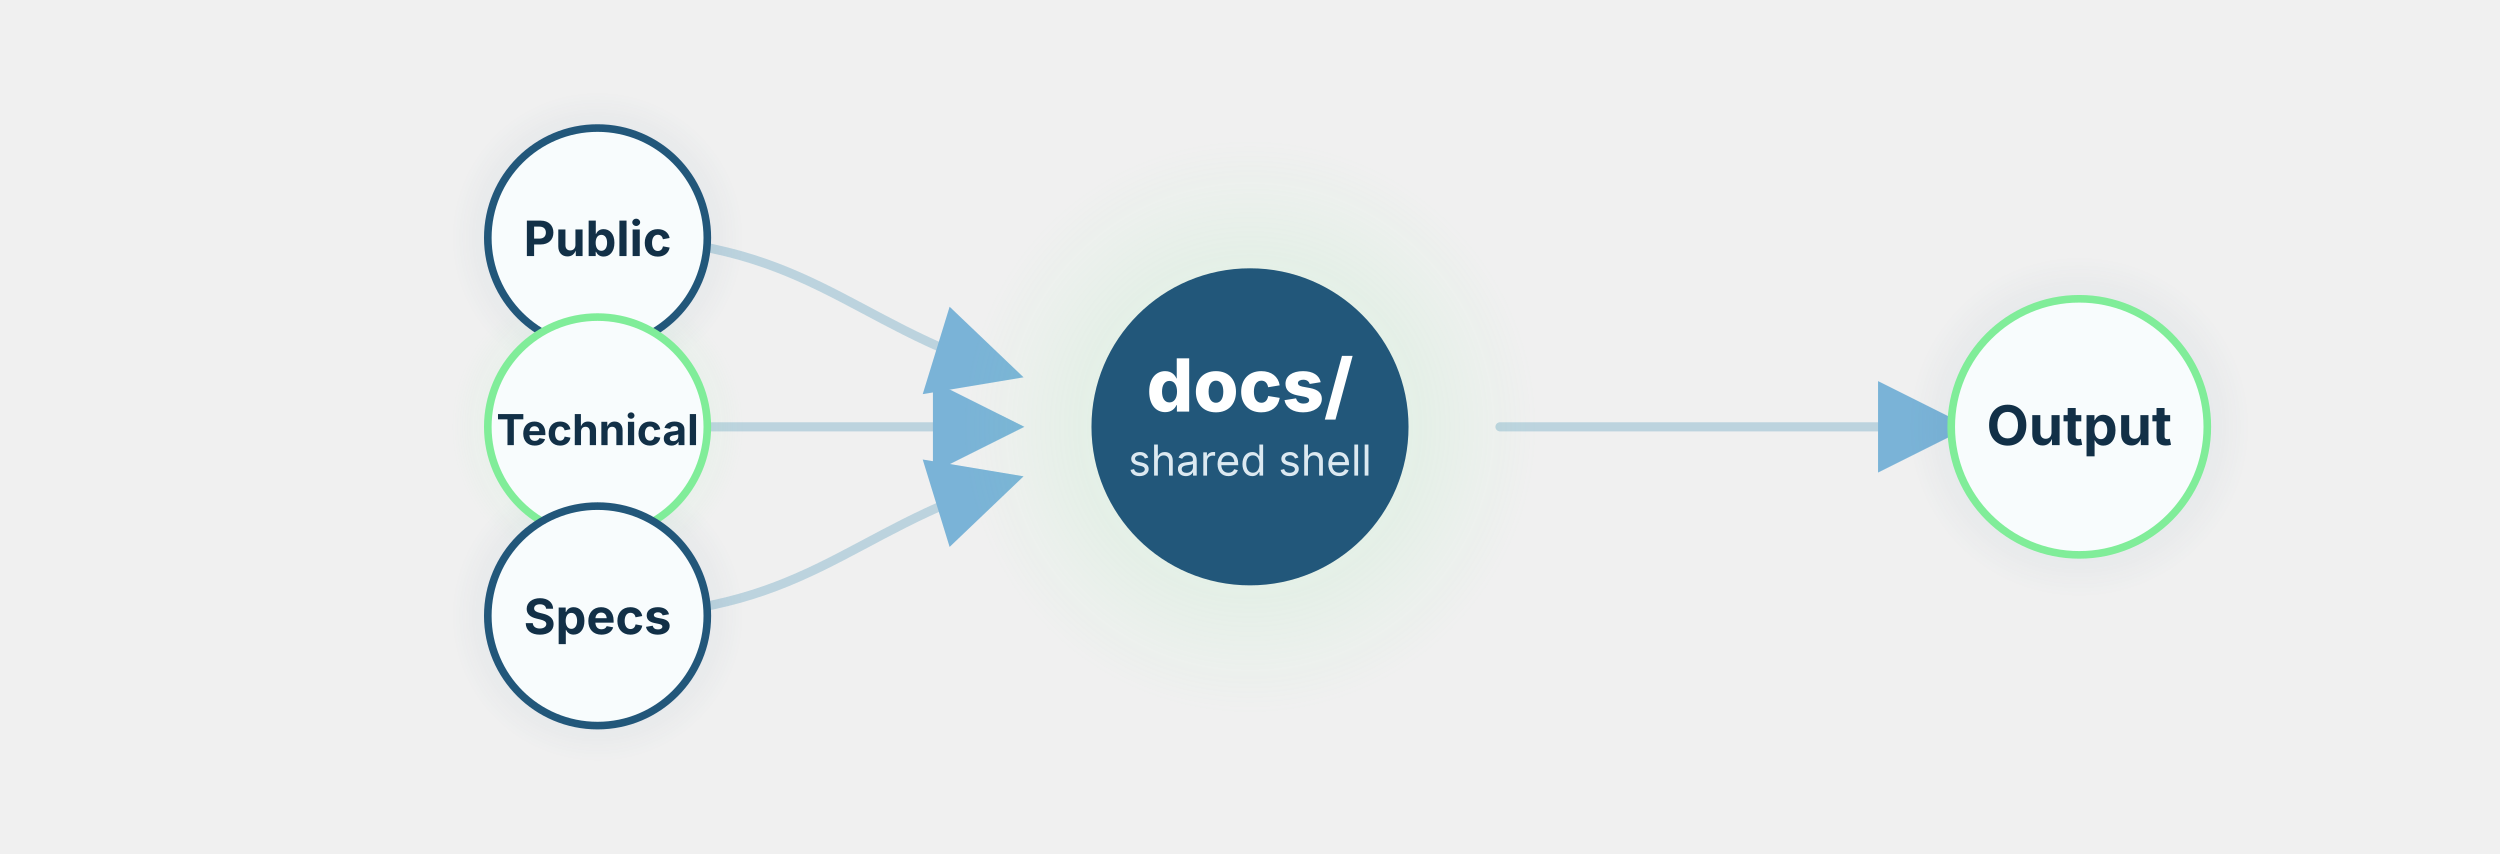
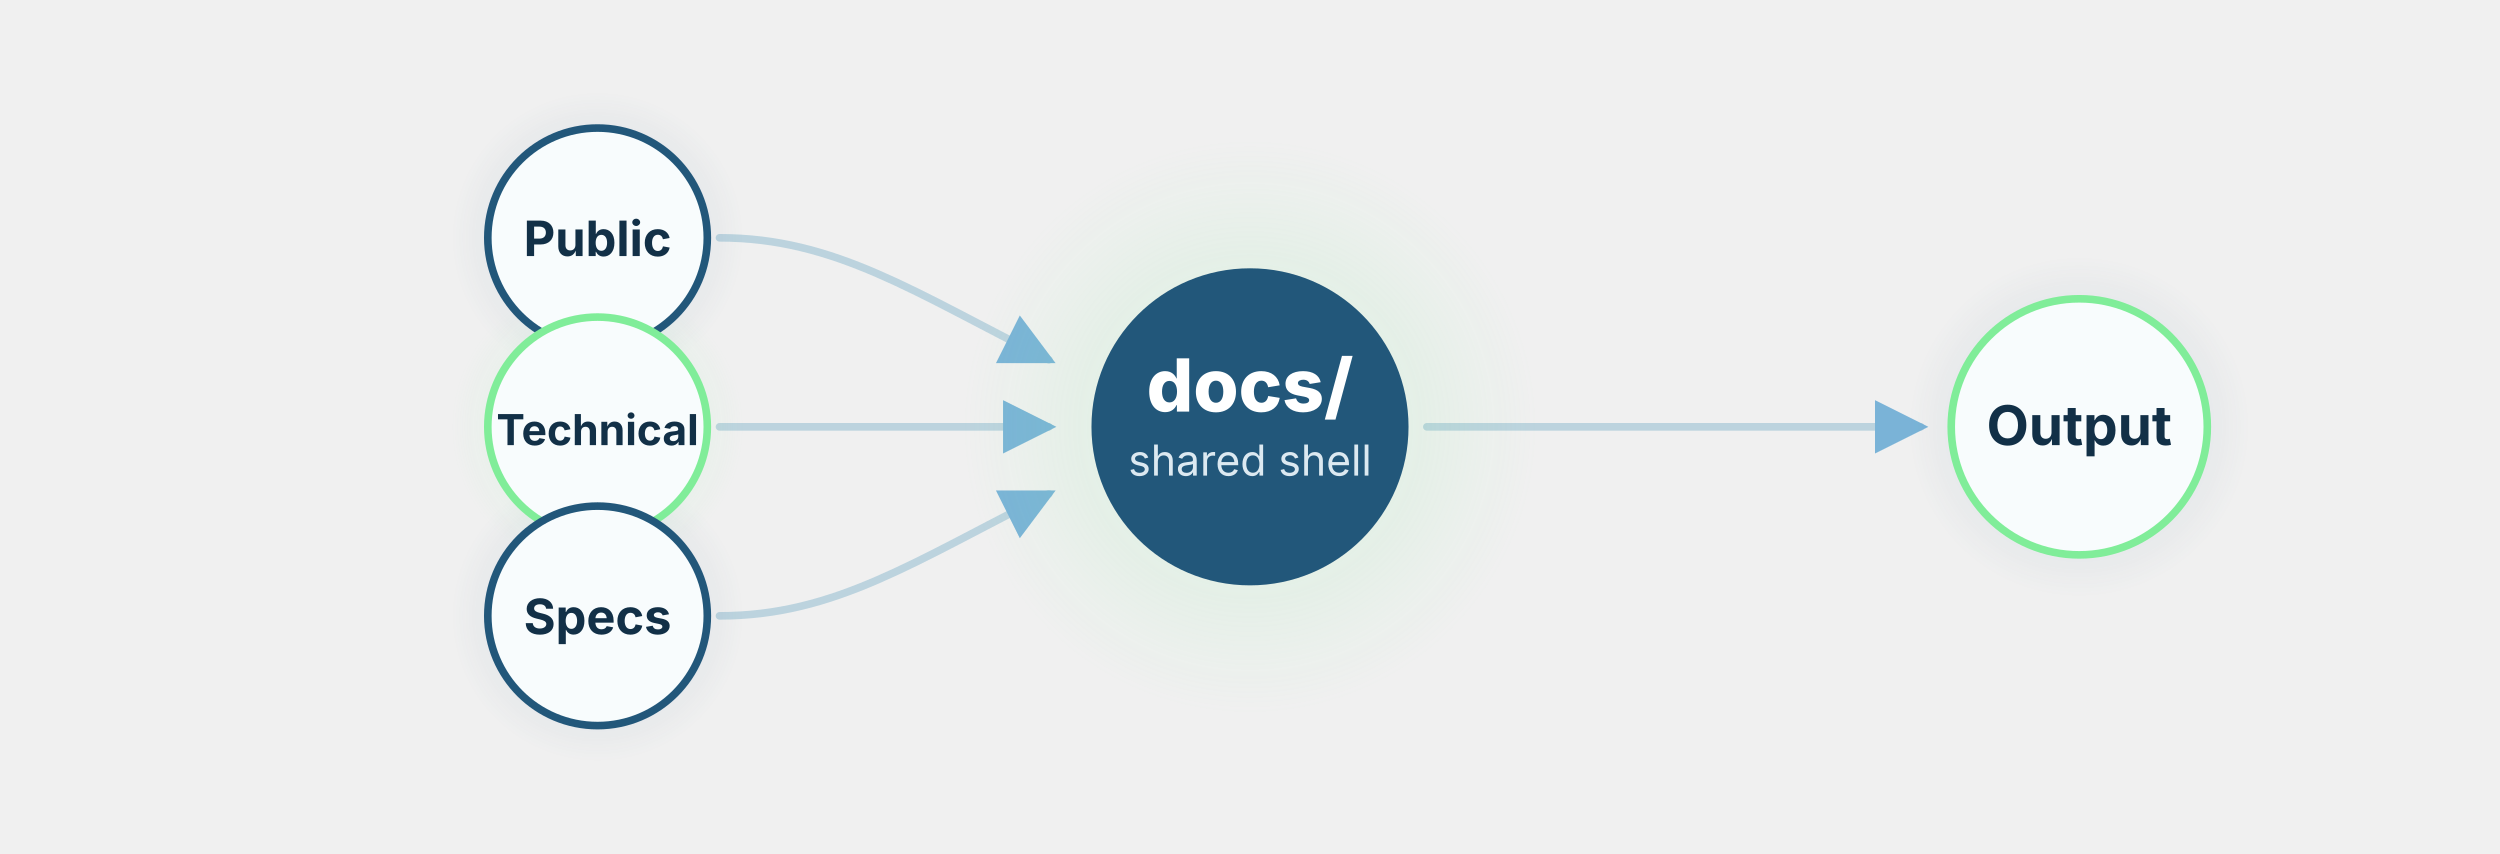
<svg xmlns="http://www.w3.org/2000/svg" viewBox="0 0 820 280" role="img" aria-labelledby="title desc">
  <defs>
    <radialGradient id="arch-blue" cx="50%" cy="50%" r="50%">
      <stop offset="0%" stop-color="#22577A" stop-opacity="0.18" />
      <stop offset="100%" stop-color="#22577A" stop-opacity="0" />
    </radialGradient>
    <radialGradient id="arch-green" cx="50%" cy="50%" r="50%">
      <stop offset="0%" stop-color="#80ED99" stop-opacity="0.24" />
      <stop offset="100%" stop-color="#80ED99" stop-opacity="0" />
    </radialGradient>
-     <marker id="arch-arrow" markerWidth="10" markerHeight="10" refX="8" refY="5" orient="auto">
-       <path d="M0 0 10 5 0 10Z" fill="#7AB3D7" />
+     <marker id="arch-arrow" markerWidth="7" markerHeight="7" refX="6" refY="3.5" orient="auto">
+       <path d="M0 0 7 3.5 0 7Z" fill="#7AB3D7" />
    </marker>
  </defs>
-   <g fill="none" stroke="#BCD3DE" stroke-width="3" stroke-linecap="round" marker-end="url(#arch-arrow)">
-     <path d="M196 78 C264 78 278 106 330 122" />
-     <path d="M196 140 H330" />
-     <path d="M196 202 C264 202 278 174 330 158" />
-     <path d="M492 140 H640" />
+   <g fill="none" stroke="#BCD3DE" stroke-width="2.5" stroke-linecap="round" marker-end="url(#arch-arrow)">
+     <path d="M236 78 C274 78 300 96 344 118" />
+     <path d="M236 140 H344" />
+     <path d="M236 202 C274 202 300 184 344 162" />
+     <path d="M468 140 H630" />
  </g>
  <g fill="url(#arch-blue)">
    <circle cx="196" cy="78" r="48" />
    <circle cx="196" cy="202" r="48" />
    <circle cx="682" cy="140" r="56" />
  </g>
  <g fill="url(#arch-green)">
    <circle cx="196" cy="140" r="48" />
    <circle cx="410" cy="140" r="94" />
  </g>
  <g font-family="-apple-system,BlinkMacSystemFont,'Segoe UI',sans-serif" text-anchor="middle">
    <g transform="translate(148 30)">
      <circle cx="48" cy="48" r="36" fill="#F8FCFD" stroke="#22577A" stroke-width="2.5" />
      <text x="48" y="54" fill="#123047" font-size="16" font-weight="700">Public</text>
    </g>
    <g transform="translate(148 92)">
      <circle cx="48" cy="48" r="36" fill="#F8FCFD" stroke="#80ED99" stroke-width="2.5" />
      <text x="48" y="54" fill="#123047" font-size="14" font-weight="700">Technical</text>
    </g>
    <g transform="translate(148 154)">
      <circle cx="48" cy="48" r="36" fill="#F8FCFD" stroke="#22577A" stroke-width="2.5" />
      <text x="48" y="54" fill="#123047" font-size="16" font-weight="700">Specs</text>
    </g>
    <g transform="translate(334 88)">
      <circle cx="76" cy="52" r="52" fill="#22577A" />
      <text x="76" y="47" fill="#FFFFFF" font-size="24" font-weight="800">docs/</text>
      <text x="76" y="68" fill="#DCE9F1" font-size="14">shared shell</text>
    </g>
    <g transform="translate(626 84)">
      <circle cx="56" cy="56" r="42" fill="#F8FCFD" stroke="#80ED99" stroke-width="2.5" />
      <text x="56" y="62" fill="#123047" font-size="18" font-weight="700">Output</text>
    </g>
  </g>
</svg>
